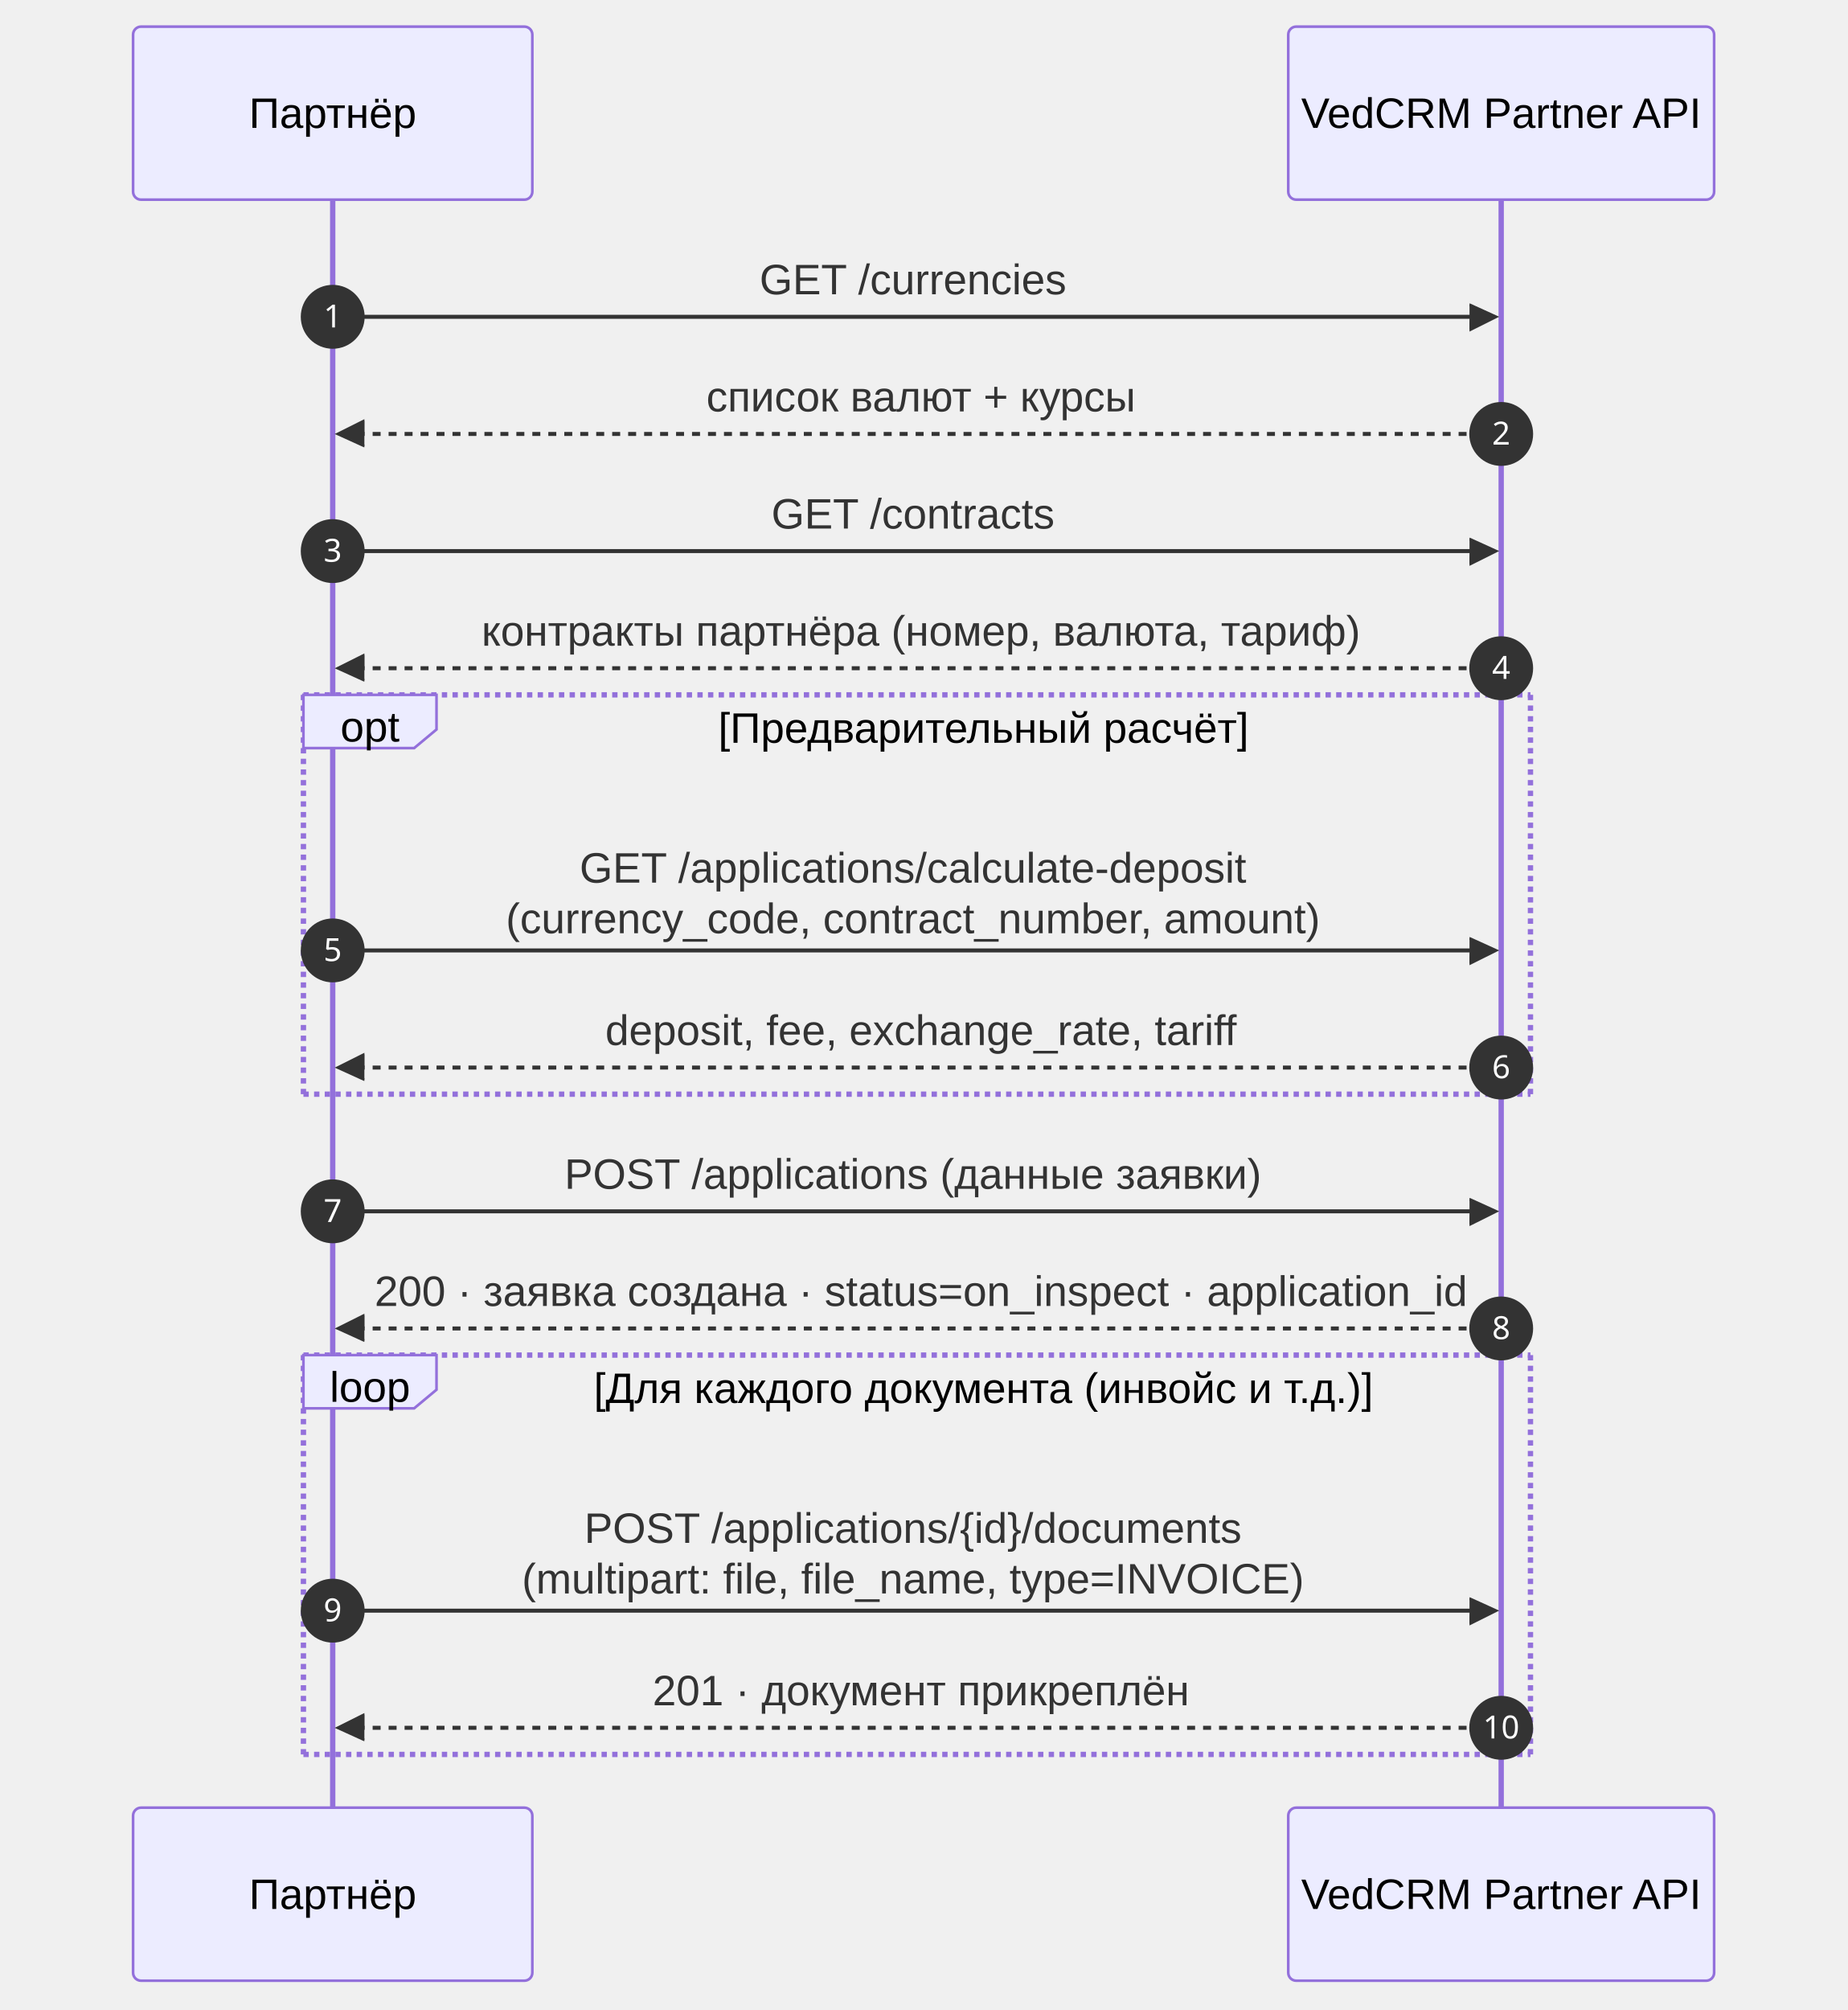
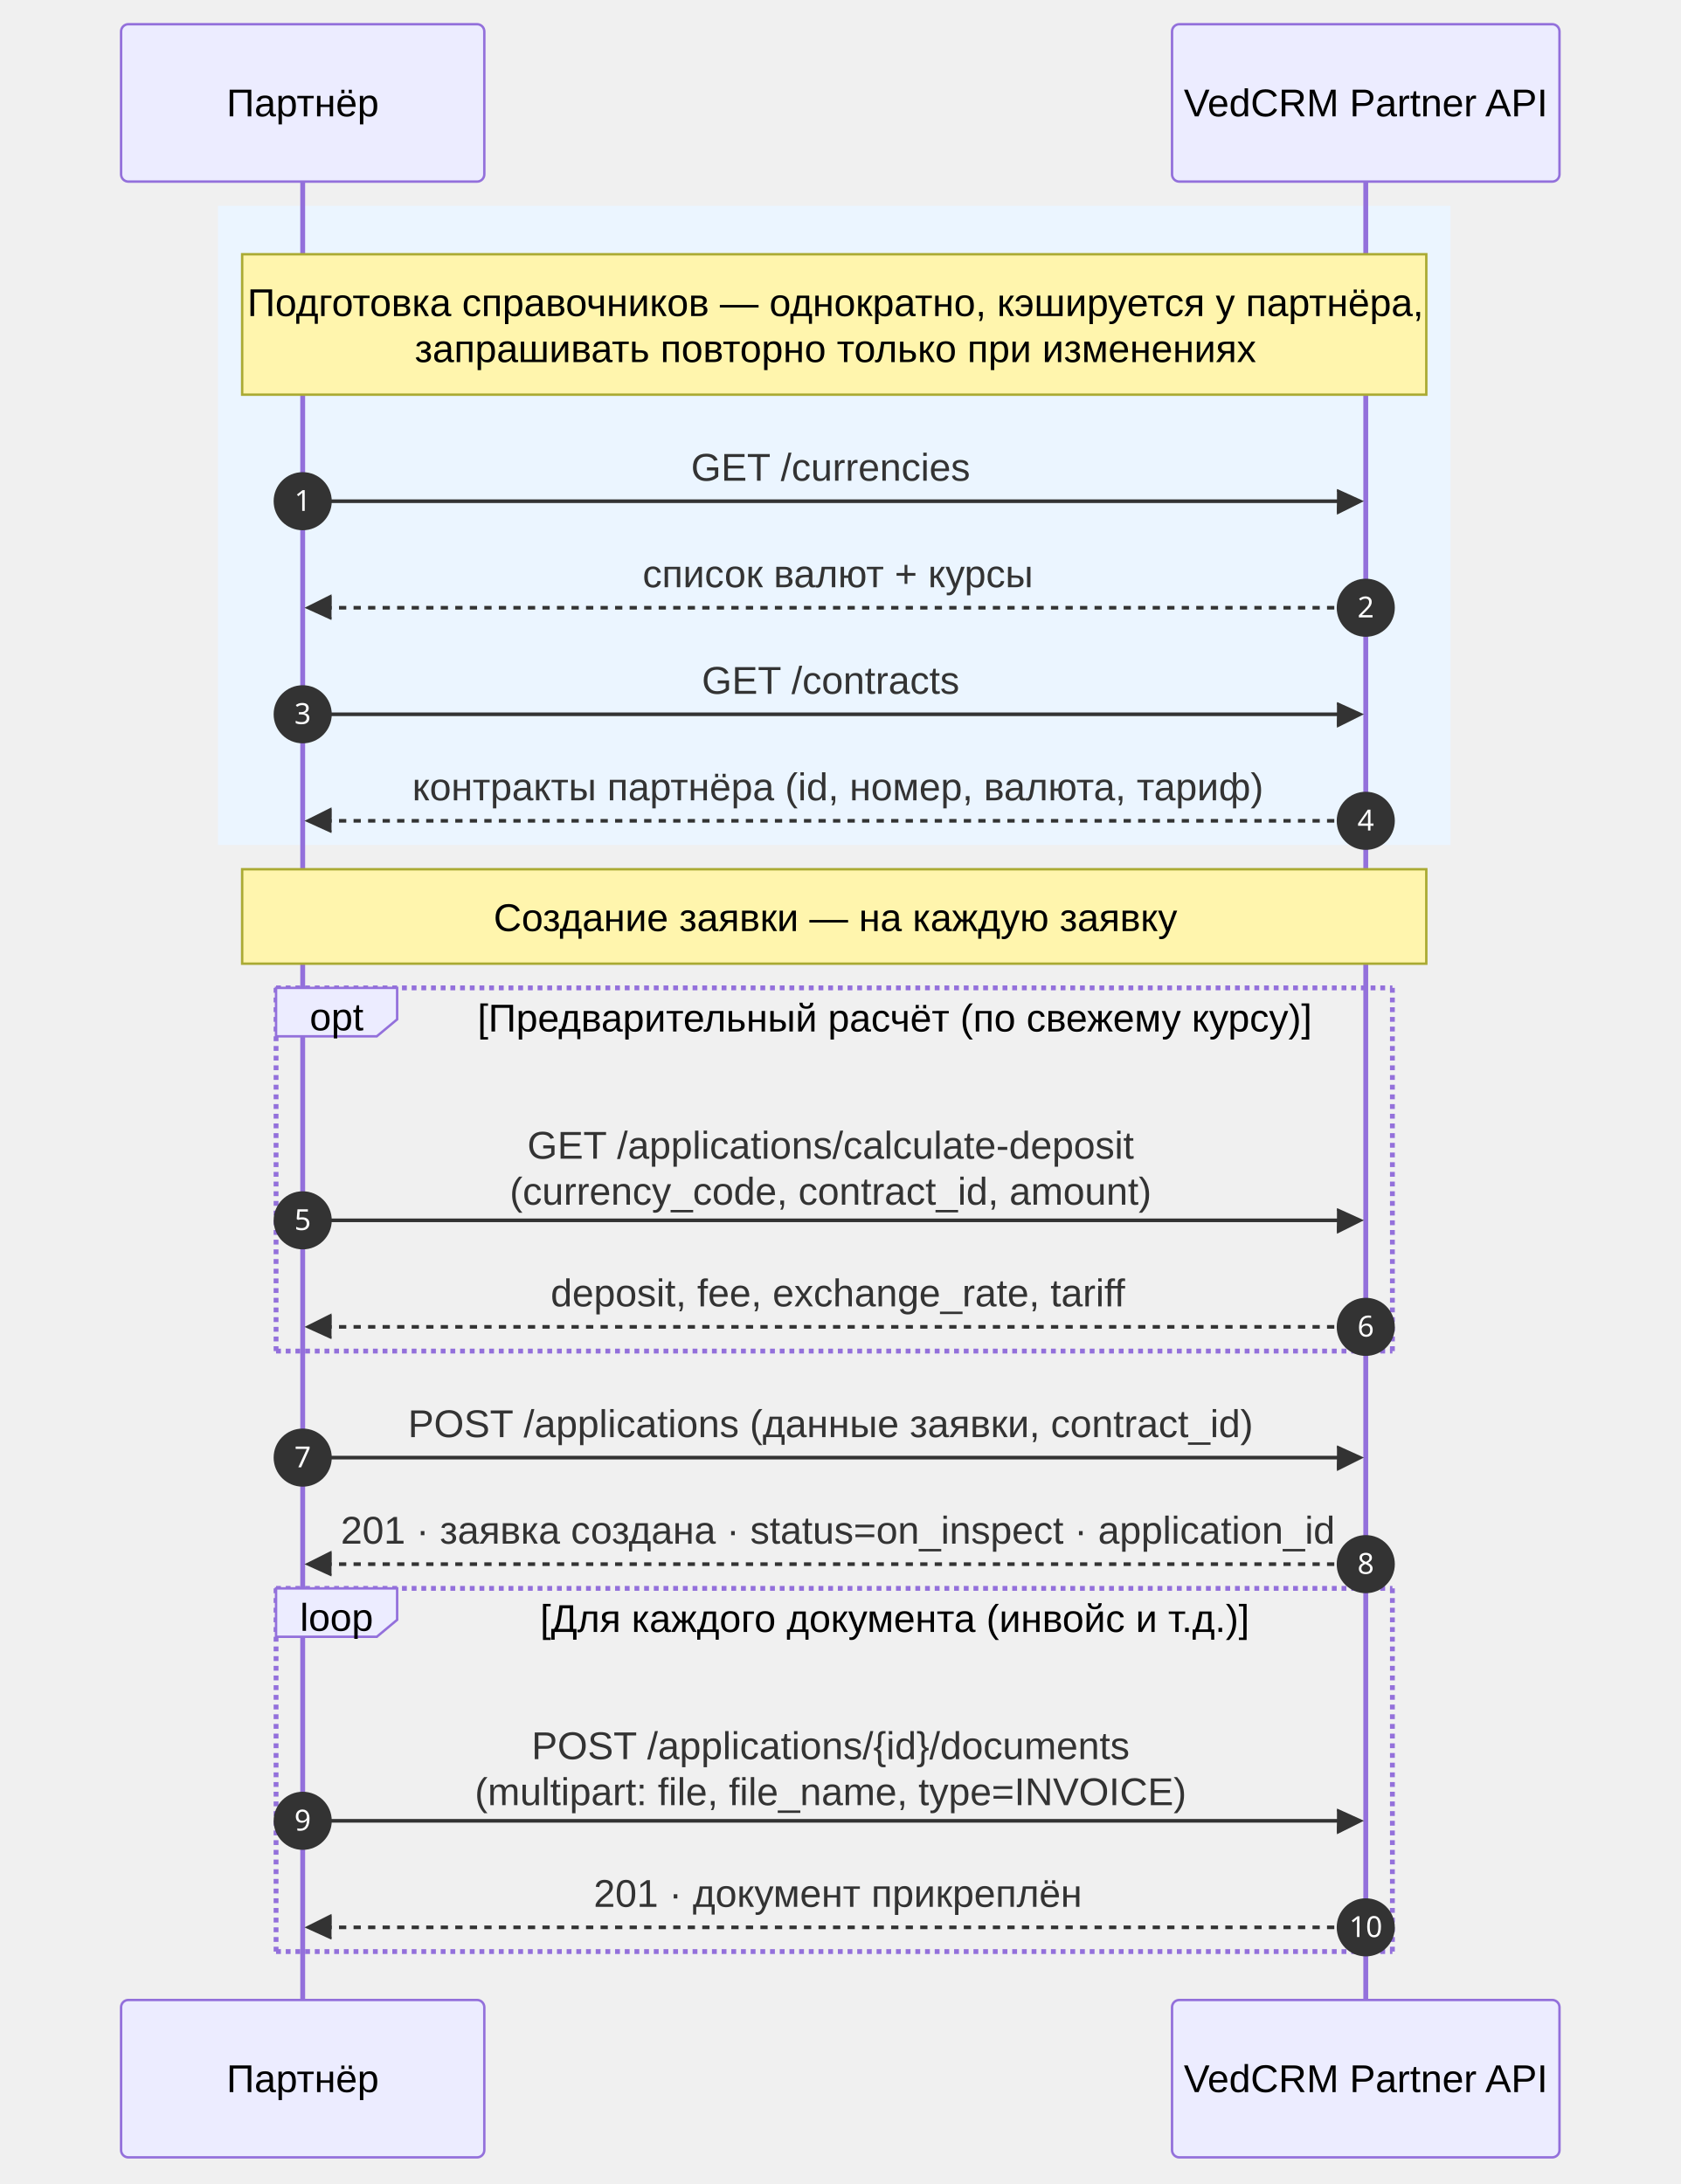
- <svg xmlns="http://www.w3.org/2000/svg" id="my-svg" width="100%" style="max-width: 694px; background-color: transparent;" viewBox="-50 -10 694 755" role="graphics-document document" aria-roledescription="sequence">
+ <svg xmlns="http://www.w3.org/2000/svg" id="my-svg" width="100%" style="max-width: 694px; background-color: transparent;" viewBox="-50 -10 694 902" role="graphics-document document" aria-roledescription="sequence">
+   <rect x="40" y="75" fill="rgb(235, 245, 255)" width="509" height="264" class="rect" />
  <g>
-     <rect x="434" y="669" fill="#eaeaea" stroke="#666" width="160" height="65" name="API" rx="3" ry="3" class="actor actor-bottom" />
-     <text x="514" y="701.5" dominant-baseline="central" alignment-baseline="central" class="actor actor-box" style="text-anchor: middle; font-size: 16px; font-weight: 400;">
+     <rect x="434" y="816" fill="#eaeaea" stroke="#666" width="160" height="65" name="API" rx="3" ry="3" class="actor actor-bottom" />
+     <text x="514" y="848.5" dominant-baseline="central" alignment-baseline="central" class="actor actor-box" style="text-anchor: middle; font-size: 16px; font-weight: 400;">
      <tspan x="514" dy="0">VedCRM Partner API</tspan>
    </text>
  </g>
  <g>
-     <rect x="0" y="669" fill="#eaeaea" stroke="#666" width="150" height="65" name="P" rx="3" ry="3" class="actor actor-bottom" />
-     <text x="75" y="701.5" dominant-baseline="central" alignment-baseline="central" class="actor actor-box" style="text-anchor: middle; font-size: 16px; font-weight: 400;">
+     <rect x="0" y="816" fill="#eaeaea" stroke="#666" width="150" height="65" name="P" rx="3" ry="3" class="actor actor-bottom" />
+     <text x="75" y="848.5" dominant-baseline="central" alignment-baseline="central" class="actor actor-box" style="text-anchor: middle; font-size: 16px; font-weight: 400;">
      <tspan x="75" dy="0">Партнёр</tspan>
    </text>
  </g>
  <g>
-     <line id="actor1" x1="514" y1="65" x2="514" y2="669" class="actor-line 200" stroke-width="0.5px" stroke="#999" name="API" data-et="life-line" data-id="API" />
+     <line id="actor1" x1="514" y1="65" x2="514" y2="816" class="actor-line 200" stroke-width="0.5px" stroke="#999" name="API" data-et="life-line" data-id="API" />
    <g id="root-1" data-et="participant" data-type="participant" data-id="API">
      <rect x="434" y="0" fill="#eaeaea" stroke="#666" width="160" height="65" name="API" rx="3" ry="3" class="actor actor-top" />
      <text x="514" y="32.5" dominant-baseline="central" alignment-baseline="central" class="actor actor-box" style="text-anchor: middle; font-size: 16px; font-weight: 400;">
        <tspan x="514" dy="0">VedCRM Partner API</tspan>
      </text>
    </g>
  </g>
  <g>
-     <line id="actor0" x1="75" y1="65" x2="75" y2="669" class="actor-line 200" stroke-width="0.5px" stroke="#999" name="P" data-et="life-line" data-id="P" />
+     <line id="actor0" x1="75" y1="65" x2="75" y2="816" class="actor-line 200" stroke-width="0.5px" stroke="#999" name="P" data-et="life-line" data-id="P" />
    <g id="root-0" data-et="participant" data-type="participant" data-id="P">
      <rect x="0" y="0" fill="#eaeaea" stroke="#666" width="150" height="65" name="P" rx="3" ry="3" class="actor actor-top" />
      <text x="75" y="32.5" dominant-baseline="central" alignment-baseline="central" class="actor actor-box" style="text-anchor: middle; font-size: 16px; font-weight: 400;">
        <tspan x="75" dy="0">Партнёр</tspan>
      </text>
    </g>
  </g>
  <style>#my-svg{font-family:"trebuchet ms",verdana,arial,sans-serif;font-size:16px;fill:#333;}@keyframes edge-animation-frame{from{stroke-dashoffset:0;}}@keyframes dash{to{stroke-dashoffset:0;}}#my-svg .edge-animation-slow{stroke-dasharray:9,5!important;stroke-dashoffset:900;animation:dash 50s linear infinite;stroke-linecap:round;}#my-svg .edge-animation-fast{stroke-dasharray:9,5!important;stroke-dashoffset:900;animation:dash 20s linear infinite;stroke-linecap:round;}#my-svg .error-icon{fill:#552222;}#my-svg .error-text{fill:#552222;stroke:#552222;}#my-svg .edge-thickness-normal{stroke-width:1px;}#my-svg .edge-thickness-thick{stroke-width:3.5px;}#my-svg .edge-pattern-solid{stroke-dasharray:0;}#my-svg .edge-thickness-invisible{stroke-width:0;fill:none;}#my-svg .edge-pattern-dashed{stroke-dasharray:3;}#my-svg .edge-pattern-dotted{stroke-dasharray:2;}#my-svg .marker{fill:#333333;stroke:#333333;}#my-svg .marker.cross{stroke:#333333;}#my-svg svg{font-family:"trebuchet ms",verdana,arial,sans-serif;font-size:16px;}#my-svg p{margin:0;}#my-svg .actor{stroke:#9370DB;fill:#ECECFF;stroke-width:1;}#my-svg rect.actor.outer-path[data-look="neo"]{filter:drop-shadow(1px 2px 2px rgba(185, 185, 185, 1));}#my-svg rect.note[data-look="neo"]{stroke:#aaaa33;fill:#fff5ad;filter:drop-shadow(1px 2px 2px rgba(185, 185, 185, 1));}#my-svg text.actor&gt;tspan{fill:black;stroke:none;}#my-svg .actor-line{stroke:#9370DB;}#my-svg .innerArc{stroke-width:1.5;stroke-dasharray:none;}#my-svg .messageLine0{stroke-width:1.5;stroke-dasharray:none;stroke:#333;}#my-svg .messageLine1{stroke-width:1.5;stroke-dasharray:2,2;stroke:#333;}#my-svg [id$="-arrowhead"] path{fill:#333;stroke:#333;}#my-svg .sequenceNumber{fill:white;}#my-svg [id$="-sequencenumber"]{fill:#333;}#my-svg [id$="-crosshead"] path{fill:#333;stroke:#333;}#my-svg .messageText{fill:#333;stroke:none;}#my-svg .labelBox{stroke:#9370DB;fill:#ECECFF;filter:none;}#my-svg .labelText,#my-svg .labelText&gt;tspan{fill:black;stroke:none;}#my-svg .loopText,#my-svg .loopText&gt;tspan{fill:black;stroke:none;}#my-svg .sectionTitle,#my-svg .sectionTitle&gt;tspan{fill:black;stroke:none;}#my-svg .loopLine{stroke-width:2px;stroke-dasharray:2,2;stroke:#9370DB;fill:#9370DB;}#my-svg .note{stroke:#aaaa33;fill:#fff5ad;}#my-svg .noteText,#my-svg .noteText&gt;tspan{fill:black;stroke:none;font-weight:normal;}#my-svg .activation0{fill:#f4f4f4;stroke:#666;}#my-svg .activation1{fill:#f4f4f4;stroke:#666;}#my-svg .activation2{fill:#f4f4f4;stroke:#666;}#my-svg .actorPopupMenu{position:absolute;}#my-svg .actorPopupMenuPanel{position:absolute;fill:#ECECFF;box-shadow:0px 8px 16px 0px rgba(0,0,0,0.2);filter:drop-shadow(3px 5px 2px rgb(0 0 0 / 0.4));}#my-svg .actor-man circle,#my-svg line{fill:#ECECFF;stroke-width:2px;}#my-svg g rect.rect{filter:drop-shadow(1px 2px 2px rgba(185, 185, 185, 1));stroke:#9370DB;}#my-svg .node .neo-node{stroke:#9370DB;}#my-svg [data-look="neo"].node rect,#my-svg [data-look="neo"].cluster rect,#my-svg [data-look="neo"].node polygon{stroke:#9370DB;filter:drop-shadow(1px 2px 2px rgba(185, 185, 185, 1));}#my-svg [data-look="neo"].swimlane.cluster rect{filter:none;}#my-svg [data-look="neo"].node path{stroke:#9370DB;stroke-width:1px;}#my-svg [data-look="neo"].node .outer-path{filter:drop-shadow(1px 2px 2px rgba(185, 185, 185, 1));}#my-svg [data-look="neo"].node .neo-line path{stroke:#9370DB;filter:none;}#my-svg [data-look="neo"].node circle{stroke:#9370DB;filter:drop-shadow(1px 2px 2px rgba(185, 185, 185, 1));}#my-svg [data-look="neo"].node circle .state-start{fill:#000000;}#my-svg [data-look="neo"].icon-shape .icon{fill:#9370DB;filter:drop-shadow(1px 2px 2px rgba(185, 185, 185, 1));}#my-svg [data-look="neo"].icon-shape .icon-neo path{stroke:#9370DB;filter:drop-shadow(1px 2px 2px rgba(185, 185, 185, 1));}#my-svg :root{--mermaid-font-family:"trebuchet ms",verdana,arial,sans-serif;}</style>
  <g />
  <defs>
    <symbol id="my-svg-computer" width="24" height="24">
      <path transform="scale(.5)" d="M2 2v13h20v-13h-20zm18 11h-16v-9h16v9zm-10.228 6l.466-1h3.524l.467 1h-4.457zm14.228 3h-24l2-6h2.104l-1.33 4h18.45l-1.297-4h2.073l2 6zm-5-10h-14v-7h14v7z" />
    </symbol>
  </defs>
  <defs>
    <symbol id="my-svg-database" fill-rule="evenodd" clip-rule="evenodd">
      <path transform="scale(.5)" d="M12.258.001l.256.004.255.005.253.008.251.01.249.012.247.015.246.016.242.019.241.02.239.023.236.024.233.027.231.028.229.031.225.032.223.034.22.036.217.038.214.04.211.041.208.043.205.045.201.046.198.048.194.05.191.051.187.053.183.054.18.056.175.057.172.059.168.06.163.061.16.063.155.064.15.066.074.033.073.033.071.034.07.034.069.035.068.035.067.035.066.035.064.036.064.036.062.036.06.036.06.037.058.037.058.037.055.038.055.038.053.038.052.038.051.039.05.039.048.039.047.039.045.04.044.04.043.04.041.04.04.041.039.041.037.041.036.041.034.041.033.042.032.042.03.042.029.042.027.042.026.043.024.043.023.043.021.043.02.043.018.044.017.043.015.044.013.044.012.044.011.045.009.044.007.045.006.045.004.045.002.045.001.045v17l-.001.045-.002.045-.004.045-.006.045-.007.045-.009.044-.011.045-.012.044-.013.044-.015.044-.017.043-.018.044-.02.043-.021.043-.023.043-.024.043-.026.043-.027.042-.029.042-.03.042-.032.042-.033.042-.034.041-.036.041-.037.041-.039.041-.04.041-.041.04-.043.04-.044.04-.045.04-.047.039-.048.039-.05.039-.051.039-.052.038-.053.038-.055.038-.055.038-.058.037-.058.037-.06.037-.06.036-.062.036-.064.036-.064.036-.066.035-.067.035-.068.035-.069.035-.07.034-.071.034-.073.033-.074.033-.15.066-.155.064-.16.063-.163.061-.168.06-.172.059-.175.057-.18.056-.183.054-.187.053-.191.051-.194.05-.198.048-.201.046-.205.045-.208.043-.211.041-.214.04-.217.038-.22.036-.223.034-.225.032-.229.031-.231.028-.233.027-.236.024-.239.023-.241.02-.242.019-.246.016-.247.015-.249.012-.251.01-.253.008-.255.005-.256.004-.258.001-.258-.001-.256-.004-.255-.005-.253-.008-.251-.01-.249-.012-.247-.015-.245-.016-.243-.019-.241-.02-.238-.023-.236-.024-.234-.027-.231-.028-.228-.031-.226-.032-.223-.034-.22-.036-.217-.038-.214-.04-.211-.041-.208-.043-.204-.045-.201-.046-.198-.048-.195-.05-.19-.051-.187-.053-.184-.054-.179-.056-.176-.057-.172-.059-.167-.06-.164-.061-.159-.063-.155-.064-.151-.066-.074-.033-.072-.033-.072-.034-.07-.034-.069-.035-.068-.035-.067-.035-.066-.035-.064-.036-.063-.036-.062-.036-.061-.036-.06-.037-.058-.037-.057-.037-.056-.038-.055-.038-.053-.038-.052-.038-.051-.039-.049-.039-.049-.039-.046-.039-.046-.04-.044-.04-.043-.04-.041-.04-.04-.041-.039-.041-.037-.041-.036-.041-.034-.041-.033-.042-.032-.042-.03-.042-.029-.042-.027-.042-.026-.043-.024-.043-.023-.043-.021-.043-.02-.043-.018-.044-.017-.043-.015-.044-.013-.044-.012-.044-.011-.045-.009-.044-.007-.045-.006-.045-.004-.045-.002-.045-.001-.045v-17l.001-.045.002-.045.004-.045.006-.045.007-.045.009-.044.011-.045.012-.044.013-.044.015-.044.017-.043.018-.044.02-.043.021-.043.023-.043.024-.043.026-.043.027-.042.029-.042.03-.042.032-.042.033-.042.034-.041.036-.041.037-.041.039-.041.04-.041.041-.04.043-.04.044-.04.046-.04.046-.039.049-.039.049-.039.051-.039.052-.038.053-.038.055-.038.056-.038.057-.037.058-.037.06-.037.061-.036.062-.036.063-.036.064-.036.066-.035.067-.035.068-.035.069-.035.07-.034.072-.034.072-.033.074-.033.151-.066.155-.064.159-.063.164-.061.167-.06.172-.059.176-.057.179-.056.184-.054.187-.053.19-.051.195-.05.198-.048.201-.046.204-.045.208-.043.211-.041.214-.04.217-.038.22-.036.223-.034.226-.032.228-.031.231-.028.234-.027.236-.024.238-.023.241-.02.243-.019.245-.016.247-.015.249-.012.251-.01.253-.008.255-.005.256-.004.258-.001.258.001zm-9.258 20.499v.01l.001.021.003.021.004.022.005.021.006.022.007.022.009.023.01.022.011.023.012.023.013.023.015.023.016.024.017.023.018.024.019.024.021.024.022.025.023.024.024.025.052.049.056.05.061.051.066.051.07.051.075.051.079.052.084.052.088.052.092.052.097.052.102.051.105.052.11.052.114.051.119.051.123.051.127.05.131.05.135.05.139.048.144.049.147.047.152.047.155.047.16.045.163.045.167.043.171.043.176.041.178.041.183.039.187.039.19.037.194.035.197.035.202.033.204.031.209.03.212.029.216.027.219.025.222.024.226.021.23.02.233.018.236.016.24.015.243.012.246.01.249.008.253.005.256.004.259.001.26-.001.257-.004.254-.005.25-.008.247-.011.244-.012.241-.014.237-.016.233-.018.231-.021.226-.021.224-.024.22-.026.216-.027.212-.028.21-.031.205-.031.202-.034.198-.034.194-.036.191-.037.187-.039.183-.04.179-.04.175-.042.172-.043.168-.044.163-.045.16-.046.155-.046.152-.047.148-.048.143-.049.139-.049.136-.05.131-.05.126-.05.123-.051.118-.052.114-.051.11-.052.106-.052.101-.052.096-.052.092-.052.088-.053.083-.051.079-.052.074-.052.07-.051.065-.051.06-.051.056-.05.051-.05.023-.024.023-.025.021-.024.02-.024.019-.024.018-.024.017-.024.015-.023.014-.024.013-.023.012-.023.01-.023.01-.022.008-.022.006-.022.006-.022.004-.022.004-.021.001-.021.001-.021v-4.127l-.077.055-.08.053-.083.054-.085.053-.087.052-.09.052-.093.051-.095.05-.097.05-.1.049-.102.049-.105.048-.106.047-.109.047-.111.046-.114.045-.115.045-.118.044-.12.043-.122.042-.124.042-.126.041-.128.04-.13.04-.132.038-.134.038-.135.037-.138.037-.139.035-.142.035-.143.034-.144.033-.147.032-.148.031-.15.03-.151.03-.153.029-.154.027-.156.027-.158.026-.159.025-.161.024-.162.023-.163.022-.165.021-.166.02-.167.019-.169.018-.169.017-.171.016-.173.015-.173.014-.175.013-.175.012-.177.011-.178.01-.179.008-.179.008-.181.006-.182.005-.182.004-.184.003-.184.002h-.37l-.184-.002-.184-.003-.182-.004-.182-.005-.181-.006-.179-.008-.179-.008-.178-.01-.176-.011-.176-.012-.175-.013-.173-.014-.172-.015-.171-.016-.17-.017-.169-.018-.167-.019-.166-.02-.165-.021-.163-.022-.162-.023-.161-.024-.159-.025-.157-.026-.156-.027-.155-.027-.153-.029-.151-.03-.15-.03-.148-.031-.146-.032-.145-.033-.143-.034-.141-.035-.14-.035-.137-.037-.136-.037-.134-.038-.132-.038-.13-.04-.128-.04-.126-.041-.124-.042-.122-.042-.12-.044-.117-.043-.116-.045-.113-.045-.112-.046-.109-.047-.106-.047-.105-.048-.102-.049-.1-.049-.097-.05-.095-.05-.093-.052-.09-.051-.087-.052-.085-.053-.083-.054-.08-.054-.077-.054v4.127zm0-5.654v.011l.001.021.003.021.004.021.005.022.006.022.007.022.009.022.01.022.011.023.012.023.013.023.015.024.016.023.017.024.018.024.019.024.021.024.022.024.023.025.024.024.052.05.056.05.061.05.066.051.07.051.075.052.079.051.084.052.088.052.092.052.097.052.102.052.105.052.11.051.114.051.119.052.123.05.127.051.131.05.135.049.139.049.144.048.147.048.152.047.155.046.16.045.163.045.167.044.171.042.176.042.178.04.183.04.187.038.19.037.194.036.197.034.202.033.204.032.209.03.212.028.216.027.219.025.222.024.226.022.23.02.233.018.236.016.24.014.243.012.246.01.249.008.253.006.256.003.259.001.26-.001.257-.003.254-.006.25-.008.247-.01.244-.012.241-.015.237-.016.233-.018.231-.02.226-.022.224-.024.22-.025.216-.027.212-.029.21-.03.205-.032.202-.033.198-.035.194-.036.191-.037.187-.039.183-.039.179-.041.175-.042.172-.043.168-.044.163-.045.16-.045.155-.047.152-.047.148-.048.143-.048.139-.05.136-.049.131-.05.126-.051.123-.051.118-.051.114-.052.11-.052.106-.052.101-.052.096-.052.092-.052.088-.052.083-.052.079-.052.074-.051.07-.052.065-.051.06-.05.056-.051.051-.049.023-.025.023-.024.021-.025.02-.024.019-.024.018-.024.017-.024.015-.023.014-.023.013-.024.012-.022.01-.023.01-.023.008-.022.006-.022.006-.022.004-.021.004-.022.001-.021.001-.021v-4.139l-.077.054-.08.054-.083.054-.085.052-.087.053-.09.051-.093.051-.095.051-.097.05-.1.049-.102.049-.105.048-.106.047-.109.047-.111.046-.114.045-.115.044-.118.044-.12.044-.122.042-.124.042-.126.041-.128.04-.13.039-.132.039-.134.038-.135.037-.138.036-.139.036-.142.035-.143.033-.144.033-.147.033-.148.031-.15.03-.151.03-.153.028-.154.028-.156.027-.158.026-.159.025-.161.024-.162.023-.163.022-.165.021-.166.02-.167.019-.169.018-.169.017-.171.016-.173.015-.173.014-.175.013-.175.012-.177.011-.178.009-.179.009-.179.007-.181.007-.182.005-.182.004-.184.003-.184.002h-.37l-.184-.002-.184-.003-.182-.004-.182-.005-.181-.007-.179-.007-.179-.009-.178-.009-.176-.011-.176-.012-.175-.013-.173-.014-.172-.015-.171-.016-.17-.017-.169-.018-.167-.019-.166-.02-.165-.021-.163-.022-.162-.023-.161-.024-.159-.025-.157-.026-.156-.027-.155-.028-.153-.028-.151-.03-.15-.03-.148-.031-.146-.033-.145-.033-.143-.033-.141-.035-.14-.036-.137-.036-.136-.037-.134-.038-.132-.039-.13-.039-.128-.04-.126-.041-.124-.042-.122-.043-.12-.043-.117-.044-.116-.044-.113-.046-.112-.046-.109-.046-.106-.047-.105-.048-.102-.049-.1-.049-.097-.05-.095-.051-.093-.051-.09-.051-.087-.053-.085-.052-.083-.054-.08-.054-.077-.054v4.139zm0-5.666v.011l.001.02.003.022.004.021.005.022.006.021.007.022.009.023.01.022.011.023.012.023.013.023.015.023.016.024.017.024.018.023.019.024.021.025.022.024.023.024.024.025.052.05.056.05.061.05.066.051.07.051.075.052.079.051.084.052.088.052.092.052.097.052.102.052.105.051.11.052.114.051.119.051.123.051.127.05.131.05.135.05.139.049.144.048.147.048.152.047.155.046.16.045.163.045.167.043.171.043.176.042.178.04.183.04.187.038.19.037.194.036.197.034.202.033.204.032.209.03.212.028.216.027.219.025.222.024.226.021.23.02.233.018.236.017.24.014.243.012.246.01.249.008.253.006.256.003.259.001.26-.001.257-.003.254-.006.25-.008.247-.01.244-.013.241-.014.237-.016.233-.018.231-.02.226-.022.224-.024.22-.025.216-.027.212-.029.21-.03.205-.032.202-.033.198-.035.194-.036.191-.037.187-.039.183-.039.179-.041.175-.042.172-.043.168-.044.163-.045.16-.045.155-.047.152-.047.148-.048.143-.049.139-.049.136-.049.131-.051.126-.05.123-.051.118-.052.114-.051.11-.052.106-.052.101-.052.096-.052.092-.052.088-.052.083-.052.079-.052.074-.052.07-.051.065-.051.06-.051.056-.05.051-.049.023-.025.023-.025.021-.024.02-.024.019-.024.018-.024.017-.024.015-.023.014-.024.013-.023.012-.023.01-.022.01-.023.008-.022.006-.022.006-.022.004-.022.004-.021.001-.021.001-.021v-4.153l-.077.054-.08.054-.083.053-.085.053-.087.053-.09.051-.093.051-.095.051-.097.05-.1.049-.102.048-.105.048-.106.048-.109.046-.111.046-.114.046-.115.044-.118.044-.12.043-.122.043-.124.042-.126.041-.128.04-.13.039-.132.039-.134.038-.135.037-.138.036-.139.036-.142.034-.143.034-.144.033-.147.032-.148.032-.15.03-.151.03-.153.028-.154.028-.156.027-.158.026-.159.024-.161.024-.162.023-.163.023-.165.021-.166.02-.167.019-.169.018-.169.017-.171.016-.173.015-.173.014-.175.013-.175.012-.177.01-.178.01-.179.009-.179.007-.181.006-.182.006-.182.004-.184.003-.184.001-.185.001-.185-.001-.184-.001-.184-.003-.182-.004-.182-.006-.181-.006-.179-.007-.179-.009-.178-.01-.176-.01-.176-.012-.175-.013-.173-.014-.172-.015-.171-.016-.17-.017-.169-.018-.167-.019-.166-.02-.165-.021-.163-.023-.162-.023-.161-.024-.159-.024-.157-.026-.156-.027-.155-.028-.153-.028-.151-.03-.15-.03-.148-.032-.146-.032-.145-.033-.143-.034-.141-.034-.14-.036-.137-.036-.136-.037-.134-.038-.132-.039-.13-.039-.128-.041-.126-.041-.124-.041-.122-.043-.12-.043-.117-.044-.116-.044-.113-.046-.112-.046-.109-.046-.106-.048-.105-.048-.102-.048-.1-.05-.097-.049-.095-.051-.093-.051-.09-.052-.087-.052-.085-.053-.083-.053-.08-.054-.077-.054v4.153zm8.74-8.179l-.257.004-.254.005-.25.008-.247.011-.244.012-.241.014-.237.016-.233.018-.231.021-.226.022-.224.023-.22.026-.216.027-.212.028-.21.031-.205.032-.202.033-.198.034-.194.036-.191.038-.187.038-.183.04-.179.041-.175.042-.172.043-.168.043-.163.045-.16.046-.155.046-.152.048-.148.048-.143.048-.139.049-.136.05-.131.05-.126.051-.123.051-.118.051-.114.052-.11.052-.106.052-.101.052-.096.052-.092.052-.088.052-.083.052-.079.052-.074.051-.07.052-.065.051-.06.05-.056.05-.051.05-.023.025-.023.024-.021.024-.02.025-.019.024-.018.024-.017.023-.015.024-.014.023-.013.023-.012.023-.01.023-.01.022-.008.022-.006.023-.006.021-.004.022-.004.021-.001.021-.001.021.001.021.001.021.004.021.004.022.006.021.006.023.008.022.01.022.01.023.012.023.013.023.014.023.015.024.017.023.018.024.019.024.02.025.021.024.023.024.023.025.051.05.056.05.06.05.065.051.07.052.074.051.079.052.083.052.088.052.092.052.096.052.101.052.106.052.11.052.114.052.118.051.123.051.126.051.131.05.136.05.139.049.143.048.148.048.152.048.155.046.16.046.163.045.168.043.172.043.175.042.179.041.183.04.187.038.191.038.194.036.198.034.202.033.205.032.21.031.212.028.216.027.22.026.224.023.226.022.231.021.233.018.237.016.241.014.244.012.247.011.25.008.254.005.257.004.26.001.26-.001.257-.004.254-.005.25-.008.247-.011.244-.012.241-.014.237-.016.233-.018.231-.021.226-.022.224-.023.22-.026.216-.027.212-.028.21-.031.205-.032.202-.033.198-.034.194-.036.191-.038.187-.038.183-.04.179-.041.175-.042.172-.043.168-.043.163-.045.16-.046.155-.046.152-.048.148-.048.143-.048.139-.049.136-.05.131-.05.126-.051.123-.051.118-.051.114-.052.11-.052.106-.052.101-.052.096-.052.092-.052.088-.052.083-.052.079-.052.074-.051.07-.052.065-.051.06-.05.056-.05.051-.05.023-.025.023-.024.021-.024.02-.025.019-.024.018-.024.017-.023.015-.024.014-.023.013-.023.012-.023.01-.023.01-.022.008-.022.006-.023.006-.021.004-.022.004-.021.001-.021.001-.021-.001-.021-.001-.021-.004-.021-.004-.022-.006-.021-.006-.023-.008-.022-.01-.022-.01-.023-.012-.023-.013-.023-.014-.023-.015-.024-.017-.023-.018-.024-.019-.024-.02-.025-.021-.024-.023-.024-.023-.025-.051-.05-.056-.05-.06-.05-.065-.051-.07-.052-.074-.051-.079-.052-.083-.052-.088-.052-.092-.052-.096-.052-.101-.052-.106-.052-.11-.052-.114-.052-.118-.051-.123-.051-.126-.051-.131-.05-.136-.05-.139-.049-.143-.048-.148-.048-.152-.048-.155-.046-.16-.046-.163-.045-.168-.043-.172-.043-.175-.042-.179-.041-.183-.04-.187-.038-.191-.038-.194-.036-.198-.034-.202-.033-.205-.032-.21-.031-.212-.028-.216-.027-.22-.026-.224-.023-.226-.022-.231-.021-.233-.018-.237-.016-.241-.014-.244-.012-.247-.011-.25-.008-.254-.005-.257-.004-.26-.001-.26.001z" />
    </symbol>
  </defs>
  <defs>
    <symbol id="my-svg-clock" width="24" height="24">
      <path transform="scale(.5)" d="M12 2c5.514 0 10 4.486 10 10s-4.486 10-10 10-10-4.486-10-10 4.486-10 10-10zm0-2c-6.627 0-12 5.373-12 12s5.373 12 12 12 12-5.373 12-12-5.373-12-12-12zm5.848 12.459c.202.038.202.333.001.372-1.907.361-6.045 1.111-6.547 1.111-.719 0-1.301-.582-1.301-1.301 0-.512.77-5.447 1.125-7.445.034-.192.312-.181.343.014l.985 6.238 5.394 1.011z" />
    </symbol>
  </defs>
  <defs>
    <marker id="my-svg-arrowhead" refX="7.9" refY="5" markerUnits="userSpaceOnUse" markerWidth="12" markerHeight="12" orient="auto-start-reverse">
      <path d="M -1 0 L 10 5 L 0 10 z" />
    </marker>
  </defs>
  <defs>
    <marker id="my-svg-crosshead" markerWidth="15" markerHeight="8" orient="auto" refX="4" refY="4.5">
      <path fill="none" stroke="#000000" stroke-width="1pt" d="M 1,2 L 6,7 M 6,2 L 1,7" style="stroke-dasharray: 0, 0;" />
    </marker>
  </defs>
  <defs>
    <marker id="my-svg-filled-head" refX="15.5" refY="7" markerWidth="20" markerHeight="28" orient="auto">
      <path d="M 18,7 L9,13 L14,7 L9,1 Z" />
    </marker>
  </defs>
  <defs>
    <marker id="my-svg-sequencenumber" refX="15" refY="15" markerWidth="60" markerHeight="40" orient="auto">
      <circle cx="15" cy="15" r="6" />
    </marker>
  </defs>
  <defs>
    <marker id="my-svg-solidTopArrowHead" refX="7.9" refY="7.25" markerUnits="userSpaceOnUse" markerWidth="12" markerHeight="12" orient="auto-start-reverse">
      <path d="M 0 0 L 10 8 L 0 8 z" />
    </marker>
  </defs>
  <defs>
    <marker id="my-svg-solidBottomArrowHead" refX="7.9" refY="0.75" markerUnits="userSpaceOnUse" markerWidth="12" markerHeight="12" orient="auto-start-reverse">
      <path d="M 0 0 L 10 0 L 0 8 z" />
    </marker>
  </defs>
  <defs>
    <marker id="my-svg-stickTopArrowHead" refX="7.5" refY="7" markerUnits="userSpaceOnUse" markerWidth="12" markerHeight="12" orient="auto-start-reverse">
      <path d="M 0 0 L 7 7" stroke="black" stroke-width="1.5" fill="none" />
    </marker>
  </defs>
  <defs>
    <marker id="my-svg-stickBottomArrowHead" refX="7.5" refY="0" markerUnits="userSpaceOnUse" markerWidth="12" markerHeight="12" orient="auto-start-reverse">
      <path d="M 0 7 L 7 0" stroke="black" stroke-width="1.5" fill="none" />
    </marker>
  </defs>
-   <g data-et="control-structure" data-id="i8">
-     <line x1="64" y1="251" x2="525" y2="251" class="loopLine" />
-     <line x1="525" y1="251" x2="525" y2="401" class="loopLine" />
-     <line x1="64" y1="401" x2="525" y2="401" class="loopLine" />
-     <line x1="64" y1="251" x2="64" y2="401" class="loopLine" />
-     <polygon points="64,251 114,251 114,264 105.6,271 64,271" class="labelBox" />
-     <text x="89" y="264" text-anchor="middle" dominant-baseline="middle" alignment-baseline="middle" class="labelText" style="font-size: 16px; font-weight: 400;">opt</text>
-     <text x="319.5" y="269" text-anchor="middle" class="loopText" style="font-size: 16px; font-weight: 400;">
-       <tspan x="319.5">[Предварительный расчёт]</tspan>
+   <g data-et="note" data-id="i2">
+     <rect x="50" y="95" fill="#EDF2AE" stroke="#666" width="489" height="58" class="note" />
+     <text x="295" y="100" text-anchor="middle" dominant-baseline="middle" alignment-baseline="middle" class="noteText" dy="1em" style="font-size: 16px; font-weight: 400;">
+       <tspan x="295">Подготовка справочников — однократно, кэшируется у партнёра,</tspan>
+     </text>
+     <text x="295" y="119" text-anchor="middle" dominant-baseline="middle" alignment-baseline="middle" class="noteText" dy="1em" style="font-size: 16px; font-weight: 400;">
+       <tspan x="295">запрашивать повторно только при изменениях</tspan>
    </text>
  </g>
-   <g data-et="control-structure" data-id="i14">
-     <line x1="64" y1="499" x2="525" y2="499" class="loopLine" />
-     <line x1="525" y1="499" x2="525" y2="649" class="loopLine" />
-     <line x1="64" y1="649" x2="525" y2="649" class="loopLine" />
-     <line x1="64" y1="499" x2="64" y2="649" class="loopLine" />
-     <polygon points="64,499 114,499 114,512 105.6,519 64,519" class="labelBox" />
-     <text x="89" y="512" text-anchor="middle" dominant-baseline="middle" alignment-baseline="middle" class="labelText" style="font-size: 16px; font-weight: 400;">loop</text>
-     <text x="319.5" y="517" text-anchor="middle" class="loopText" style="font-size: 16px; font-weight: 400;">
+   <g data-et="note" data-id="i8">
+     <rect x="50" y="349" fill="#EDF2AE" stroke="#666" width="489" height="39" class="note" />
+     <text x="295" y="354" text-anchor="middle" dominant-baseline="middle" alignment-baseline="middle" class="noteText" dy="1em" style="font-size: 16px; font-weight: 400;">
+       <tspan x="295">Создание заявки — на каждую заявку</tspan>
+     </text>
+   </g>
+   <g data-et="control-structure" data-id="i12">
+     <line x1="64" y1="398" x2="525" y2="398" class="loopLine" />
+     <line x1="525" y1="398" x2="525" y2="548" class="loopLine" />
+     <line x1="64" y1="548" x2="525" y2="548" class="loopLine" />
+     <line x1="64" y1="398" x2="64" y2="548" class="loopLine" />
+     <polygon points="64,398 114,398 114,411 105.6,418 64,418" class="labelBox" />
+     <text x="89" y="411" text-anchor="middle" dominant-baseline="middle" alignment-baseline="middle" class="labelText" style="font-size: 16px; font-weight: 400;">opt</text>
+     <text x="319.5" y="416" text-anchor="middle" class="loopText" style="font-size: 16px; font-weight: 400;">
+       <tspan x="319.5">[Предварительный расчёт (по свежему курсу)]</tspan>
+     </text>
+   </g>
+   <g data-et="control-structure" data-id="i18">
+     <line x1="64" y1="646" x2="525" y2="646" class="loopLine" />
+     <line x1="525" y1="646" x2="525" y2="796" class="loopLine" />
+     <line x1="64" y1="796" x2="525" y2="796" class="loopLine" />
+     <line x1="64" y1="646" x2="64" y2="796" class="loopLine" />
+     <polygon points="64,646 114,646 114,659 105.6,666 64,666" class="labelBox" />
+     <text x="89" y="659" text-anchor="middle" dominant-baseline="middle" alignment-baseline="middle" class="labelText" style="font-size: 16px; font-weight: 400;">loop</text>
+     <text x="319.5" y="664" text-anchor="middle" class="loopText" style="font-size: 16px; font-weight: 400;">
      <tspan x="319.5">[Для каждого документа (инвойс и т.д.)]</tspan>
    </text>
  </g>
-   <text x="293" y="80" text-anchor="middle" dominant-baseline="middle" alignment-baseline="middle" class="messageText" dy="1em" style="font-size: 16px; font-weight: 400;">GET /currencies</text>
-   <line x1="82" y1="109" x2="510" y2="109" class="messageLine0" data-et="message" data-id="i1" data-from="P" data-to="API" stroke-width="2" stroke="none" marker-end="url(#my-svg-arrowhead)" style="fill: none;" />
-   <line x1="75" y1="109" x2="75" y2="109" stroke-width="0" marker-start="url(#my-svg-sequencenumber)" />
-   <text x="75" y="113" font-family="sans-serif" font-size="12px" text-anchor="middle" class="sequenceNumber">1</text>
-   <text x="296" y="124" text-anchor="middle" dominant-baseline="middle" alignment-baseline="middle" class="messageText" dy="1em" style="font-size: 16px; font-weight: 400;">список валют + курсы</text>
-   <line x1="519" y1="153" x2="79" y2="153" class="messageLine1" data-et="message" data-id="i2" data-from="API" data-to="P" stroke-width="2" stroke="none" marker-end="url(#my-svg-arrowhead)" style="stroke-dasharray: 3, 3; fill: none;" />
-   <line x1="514" y1="153" x2="514" y2="153" stroke-width="0" marker-start="url(#my-svg-sequencenumber)" />
-   <text x="514" y="157" font-family="sans-serif" font-size="12px" text-anchor="middle" class="sequenceNumber">2</text>
-   <text x="293" y="168" text-anchor="middle" dominant-baseline="middle" alignment-baseline="middle" class="messageText" dy="1em" style="font-size: 16px; font-weight: 400;">GET /contracts</text>
+   <text x="293" y="168" text-anchor="middle" dominant-baseline="middle" alignment-baseline="middle" class="messageText" dy="1em" style="font-size: 16px; font-weight: 400;">GET /currencies</text>
  <line x1="82" y1="197" x2="510" y2="197" class="messageLine0" data-et="message" data-id="i3" data-from="P" data-to="API" stroke-width="2" stroke="none" marker-end="url(#my-svg-arrowhead)" style="fill: none;" />
  <line x1="75" y1="197" x2="75" y2="197" stroke-width="0" marker-start="url(#my-svg-sequencenumber)" />
-   <text x="75" y="201" font-family="sans-serif" font-size="12px" text-anchor="middle" class="sequenceNumber">3</text>
-   <text x="296" y="212" text-anchor="middle" dominant-baseline="middle" alignment-baseline="middle" class="messageText" dy="1em" style="font-size: 16px; font-weight: 400;">контракты партнёра (номер, валюта, тариф)</text>
+   <text x="75" y="201" font-family="sans-serif" font-size="12px" text-anchor="middle" class="sequenceNumber">1</text>
+   <text x="296" y="212" text-anchor="middle" dominant-baseline="middle" alignment-baseline="middle" class="messageText" dy="1em" style="font-size: 16px; font-weight: 400;">список валют + курсы</text>
  <line x1="519" y1="241" x2="79" y2="241" class="messageLine1" data-et="message" data-id="i4" data-from="API" data-to="P" stroke-width="2" stroke="none" marker-end="url(#my-svg-arrowhead)" style="stroke-dasharray: 3, 3; fill: none;" />
  <line x1="514" y1="241" x2="514" y2="241" stroke-width="0" marker-start="url(#my-svg-sequencenumber)" />
-   <text x="514" y="245" font-family="sans-serif" font-size="12px" text-anchor="middle" class="sequenceNumber">4</text>
-   <text x="293" y="301" text-anchor="middle" dominant-baseline="middle" alignment-baseline="middle" class="messageText" dy="1em" style="font-size: 16px; font-weight: 400;">GET /applications/calculate-deposit</text>
-   <text x="293" y="320" text-anchor="middle" dominant-baseline="middle" alignment-baseline="middle" class="messageText" dy="1em" style="font-size: 16px; font-weight: 400;">(currency_code, contract_number, amount)</text>
-   <line x1="82" y1="347" x2="510" y2="347" class="messageLine0" data-et="message" data-id="i6" data-from="P" data-to="API" stroke-width="2" stroke="none" marker-end="url(#my-svg-arrowhead)" style="fill: none;" />
-   <line x1="75" y1="347" x2="75" y2="347" stroke-width="0" marker-start="url(#my-svg-sequencenumber)" />
-   <text x="75" y="351" font-family="sans-serif" font-size="12px" text-anchor="middle" class="sequenceNumber">5</text>
-   <text x="296" y="362" text-anchor="middle" dominant-baseline="middle" alignment-baseline="middle" class="messageText" dy="1em" style="font-size: 16px; font-weight: 400;">deposit, fee, exchange_rate, tariff</text>
-   <line x1="519" y1="391" x2="79" y2="391" class="messageLine1" data-et="message" data-id="i7" data-from="API" data-to="P" stroke-width="2" stroke="none" marker-end="url(#my-svg-arrowhead)" style="stroke-dasharray: 3, 3; fill: none;" />
-   <line x1="514" y1="391" x2="514" y2="391" stroke-width="0" marker-start="url(#my-svg-sequencenumber)" />
-   <text x="514" y="395" font-family="sans-serif" font-size="12px" text-anchor="middle" class="sequenceNumber">6</text>
-   <text x="293" y="416" text-anchor="middle" dominant-baseline="middle" alignment-baseline="middle" class="messageText" dy="1em" style="font-size: 16px; font-weight: 400;">POST /applications (данные заявки)</text>
-   <line x1="82" y1="445" x2="510" y2="445" class="messageLine0" data-et="message" data-id="i9" data-from="P" data-to="API" stroke-width="2" stroke="none" marker-end="url(#my-svg-arrowhead)" style="fill: none;" />
-   <line x1="75" y1="445" x2="75" y2="445" stroke-width="0" marker-start="url(#my-svg-sequencenumber)" />
-   <text x="75" y="449" font-family="sans-serif" font-size="12px" text-anchor="middle" class="sequenceNumber">7</text>
-   <text x="296" y="460" text-anchor="middle" dominant-baseline="middle" alignment-baseline="middle" class="messageText" dy="1em" style="font-size: 16px; font-weight: 400;">200 · заявка создана · status=on_inspect · application_id</text>
-   <line x1="519" y1="489" x2="79" y2="489" class="messageLine1" data-et="message" data-id="i10" data-from="API" data-to="P" stroke-width="2" stroke="none" marker-end="url(#my-svg-arrowhead)" style="stroke-dasharray: 3, 3; fill: none;" />
-   <line x1="514" y1="489" x2="514" y2="489" stroke-width="0" marker-start="url(#my-svg-sequencenumber)" />
-   <text x="514" y="493" font-family="sans-serif" font-size="12px" text-anchor="middle" class="sequenceNumber">8</text>
-   <text x="293" y="549" text-anchor="middle" dominant-baseline="middle" alignment-baseline="middle" class="messageText" dy="1em" style="font-size: 16px; font-weight: 400;">POST /applications/{id}/documents</text>
-   <text x="293" y="568" text-anchor="middle" dominant-baseline="middle" alignment-baseline="middle" class="messageText" dy="1em" style="font-size: 16px; font-weight: 400;">(multipart: file, file_name, type=INVOICE)</text>
-   <line x1="82" y1="595" x2="510" y2="595" class="messageLine0" data-et="message" data-id="i12" data-from="P" data-to="API" stroke-width="2" stroke="none" marker-end="url(#my-svg-arrowhead)" style="fill: none;" />
-   <line x1="75" y1="595" x2="75" y2="595" stroke-width="0" marker-start="url(#my-svg-sequencenumber)" />
-   <text x="75" y="599" font-family="sans-serif" font-size="12px" text-anchor="middle" class="sequenceNumber">9</text>
-   <text x="296" y="610" text-anchor="middle" dominant-baseline="middle" alignment-baseline="middle" class="messageText" dy="1em" style="font-size: 16px; font-weight: 400;">201 · документ прикреплён</text>
-   <line x1="519" y1="639" x2="79" y2="639" class="messageLine1" data-et="message" data-id="i13" data-from="API" data-to="P" stroke-width="2" stroke="none" marker-end="url(#my-svg-arrowhead)" style="stroke-dasharray: 3, 3; fill: none;" />
-   <line x1="514" y1="639" x2="514" y2="639" stroke-width="0" marker-start="url(#my-svg-sequencenumber)" />
-   <text x="514" y="643" font-family="sans-serif" font-size="12px" text-anchor="middle" class="sequenceNumber">10</text>
+   <text x="514" y="245" font-family="sans-serif" font-size="12px" text-anchor="middle" class="sequenceNumber">2</text>
+   <text x="293" y="256" text-anchor="middle" dominant-baseline="middle" alignment-baseline="middle" class="messageText" dy="1em" style="font-size: 16px; font-weight: 400;">GET /contracts</text>
+   <line x1="82" y1="285" x2="510" y2="285" class="messageLine0" data-et="message" data-id="i5" data-from="P" data-to="API" stroke-width="2" stroke="none" marker-end="url(#my-svg-arrowhead)" style="fill: none;" />
+   <line x1="75" y1="285" x2="75" y2="285" stroke-width="0" marker-start="url(#my-svg-sequencenumber)" />
+   <text x="75" y="289" font-family="sans-serif" font-size="12px" text-anchor="middle" class="sequenceNumber">3</text>
+   <text x="296" y="300" text-anchor="middle" dominant-baseline="middle" alignment-baseline="middle" class="messageText" dy="1em" style="font-size: 16px; font-weight: 400;">контракты партнёра (id, номер, валюта, тариф)</text>
+   <line x1="519" y1="329" x2="79" y2="329" class="messageLine1" data-et="message" data-id="i6" data-from="API" data-to="P" stroke-width="2" stroke="none" marker-end="url(#my-svg-arrowhead)" style="stroke-dasharray: 3, 3; fill: none;" />
+   <line x1="514" y1="329" x2="514" y2="329" stroke-width="0" marker-start="url(#my-svg-sequencenumber)" />
+   <text x="514" y="333" font-family="sans-serif" font-size="12px" text-anchor="middle" class="sequenceNumber">4</text>
+   <text x="293" y="448" text-anchor="middle" dominant-baseline="middle" alignment-baseline="middle" class="messageText" dy="1em" style="font-size: 16px; font-weight: 400;">GET /applications/calculate-deposit</text>
+   <text x="293" y="467" text-anchor="middle" dominant-baseline="middle" alignment-baseline="middle" class="messageText" dy="1em" style="font-size: 16px; font-weight: 400;">(currency_code, contract_id, amount)</text>
+   <line x1="82" y1="494" x2="510" y2="494" class="messageLine0" data-et="message" data-id="i10" data-from="P" data-to="API" stroke-width="2" stroke="none" marker-end="url(#my-svg-arrowhead)" style="fill: none;" />
+   <line x1="75" y1="494" x2="75" y2="494" stroke-width="0" marker-start="url(#my-svg-sequencenumber)" />
+   <text x="75" y="498" font-family="sans-serif" font-size="12px" text-anchor="middle" class="sequenceNumber">5</text>
+   <text x="296" y="509" text-anchor="middle" dominant-baseline="middle" alignment-baseline="middle" class="messageText" dy="1em" style="font-size: 16px; font-weight: 400;">deposit, fee, exchange_rate, tariff</text>
+   <line x1="519" y1="538" x2="79" y2="538" class="messageLine1" data-et="message" data-id="i11" data-from="API" data-to="P" stroke-width="2" stroke="none" marker-end="url(#my-svg-arrowhead)" style="stroke-dasharray: 3, 3; fill: none;" />
+   <line x1="514" y1="538" x2="514" y2="538" stroke-width="0" marker-start="url(#my-svg-sequencenumber)" />
+   <text x="514" y="542" font-family="sans-serif" font-size="12px" text-anchor="middle" class="sequenceNumber">6</text>
+   <text x="293" y="563" text-anchor="middle" dominant-baseline="middle" alignment-baseline="middle" class="messageText" dy="1em" style="font-size: 16px; font-weight: 400;">POST /applications (данные заявки, contract_id)</text>
+   <line x1="82" y1="592" x2="510" y2="592" class="messageLine0" data-et="message" data-id="i13" data-from="P" data-to="API" stroke-width="2" stroke="none" marker-end="url(#my-svg-arrowhead)" style="fill: none;" />
+   <line x1="75" y1="592" x2="75" y2="592" stroke-width="0" marker-start="url(#my-svg-sequencenumber)" />
+   <text x="75" y="596" font-family="sans-serif" font-size="12px" text-anchor="middle" class="sequenceNumber">7</text>
+   <text x="296" y="607" text-anchor="middle" dominant-baseline="middle" alignment-baseline="middle" class="messageText" dy="1em" style="font-size: 16px; font-weight: 400;">201 · заявка создана · status=on_inspect · application_id</text>
+   <line x1="519" y1="636" x2="79" y2="636" class="messageLine1" data-et="message" data-id="i14" data-from="API" data-to="P" stroke-width="2" stroke="none" marker-end="url(#my-svg-arrowhead)" style="stroke-dasharray: 3, 3; fill: none;" />
+   <line x1="514" y1="636" x2="514" y2="636" stroke-width="0" marker-start="url(#my-svg-sequencenumber)" />
+   <text x="514" y="640" font-family="sans-serif" font-size="12px" text-anchor="middle" class="sequenceNumber">8</text>
+   <text x="293" y="696" text-anchor="middle" dominant-baseline="middle" alignment-baseline="middle" class="messageText" dy="1em" style="font-size: 16px; font-weight: 400;">POST /applications/{id}/documents</text>
+   <text x="293" y="715" text-anchor="middle" dominant-baseline="middle" alignment-baseline="middle" class="messageText" dy="1em" style="font-size: 16px; font-weight: 400;">(multipart: file, file_name, type=INVOICE)</text>
+   <line x1="82" y1="742" x2="510" y2="742" class="messageLine0" data-et="message" data-id="i16" data-from="P" data-to="API" stroke-width="2" stroke="none" marker-end="url(#my-svg-arrowhead)" style="fill: none;" />
+   <line x1="75" y1="742" x2="75" y2="742" stroke-width="0" marker-start="url(#my-svg-sequencenumber)" />
+   <text x="75" y="746" font-family="sans-serif" font-size="12px" text-anchor="middle" class="sequenceNumber">9</text>
+   <text x="296" y="757" text-anchor="middle" dominant-baseline="middle" alignment-baseline="middle" class="messageText" dy="1em" style="font-size: 16px; font-weight: 400;">201 · документ прикреплён</text>
+   <line x1="519" y1="786" x2="79" y2="786" class="messageLine1" data-et="message" data-id="i17" data-from="API" data-to="P" stroke-width="2" stroke="none" marker-end="url(#my-svg-arrowhead)" style="stroke-dasharray: 3, 3; fill: none;" />
+   <line x1="514" y1="786" x2="514" y2="786" stroke-width="0" marker-start="url(#my-svg-sequencenumber)" />
+   <text x="514" y="790" font-family="sans-serif" font-size="12px" text-anchor="middle" class="sequenceNumber">10</text>
</svg>
